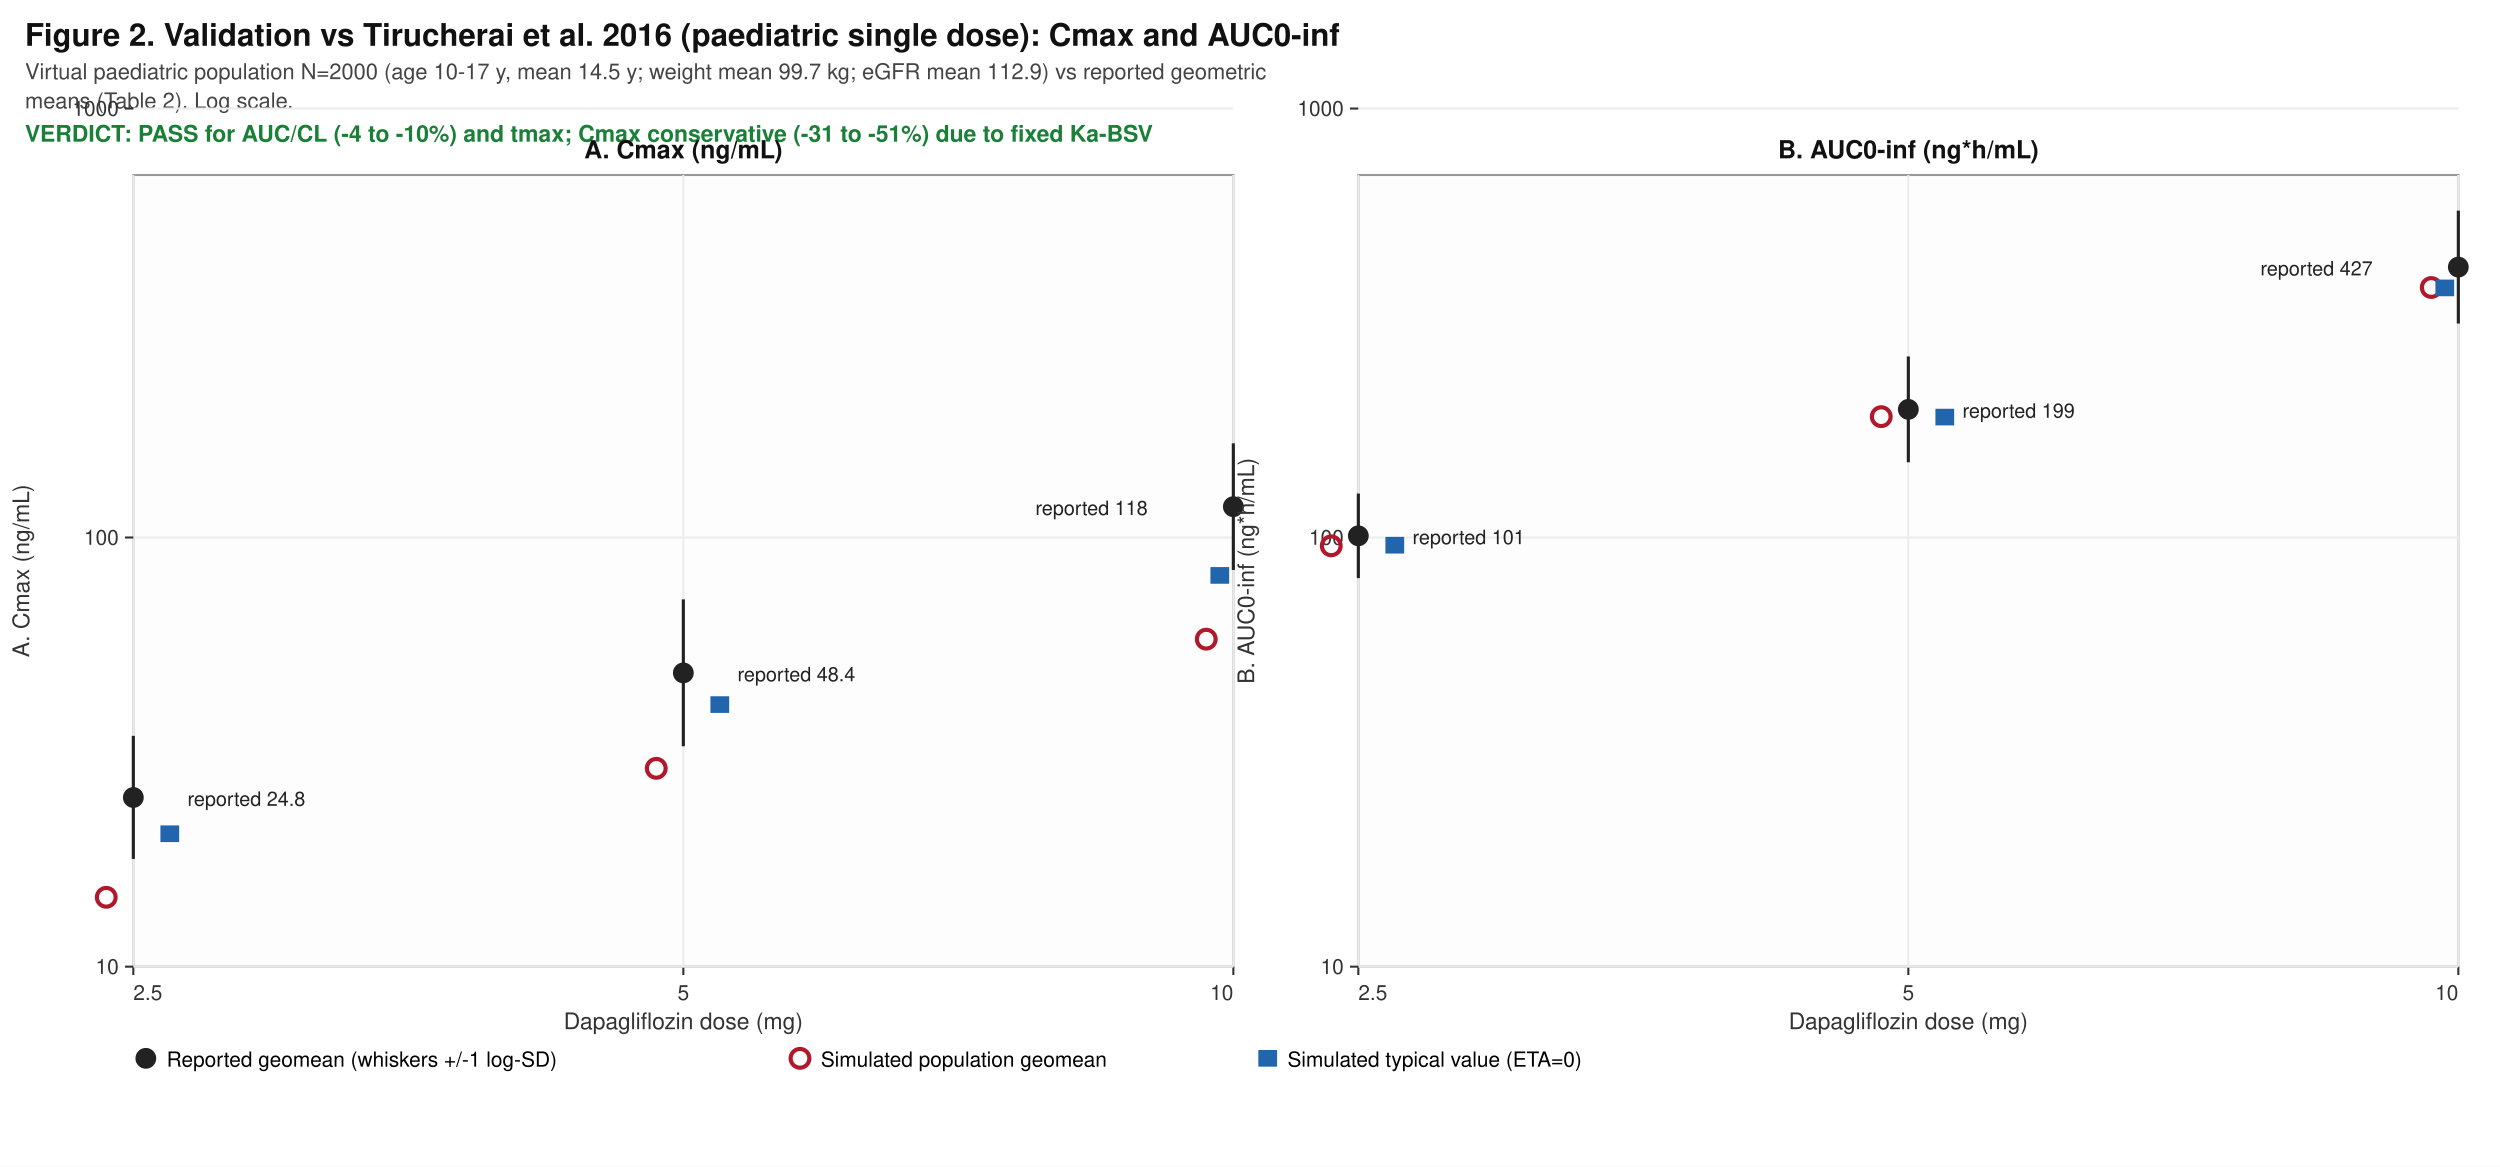
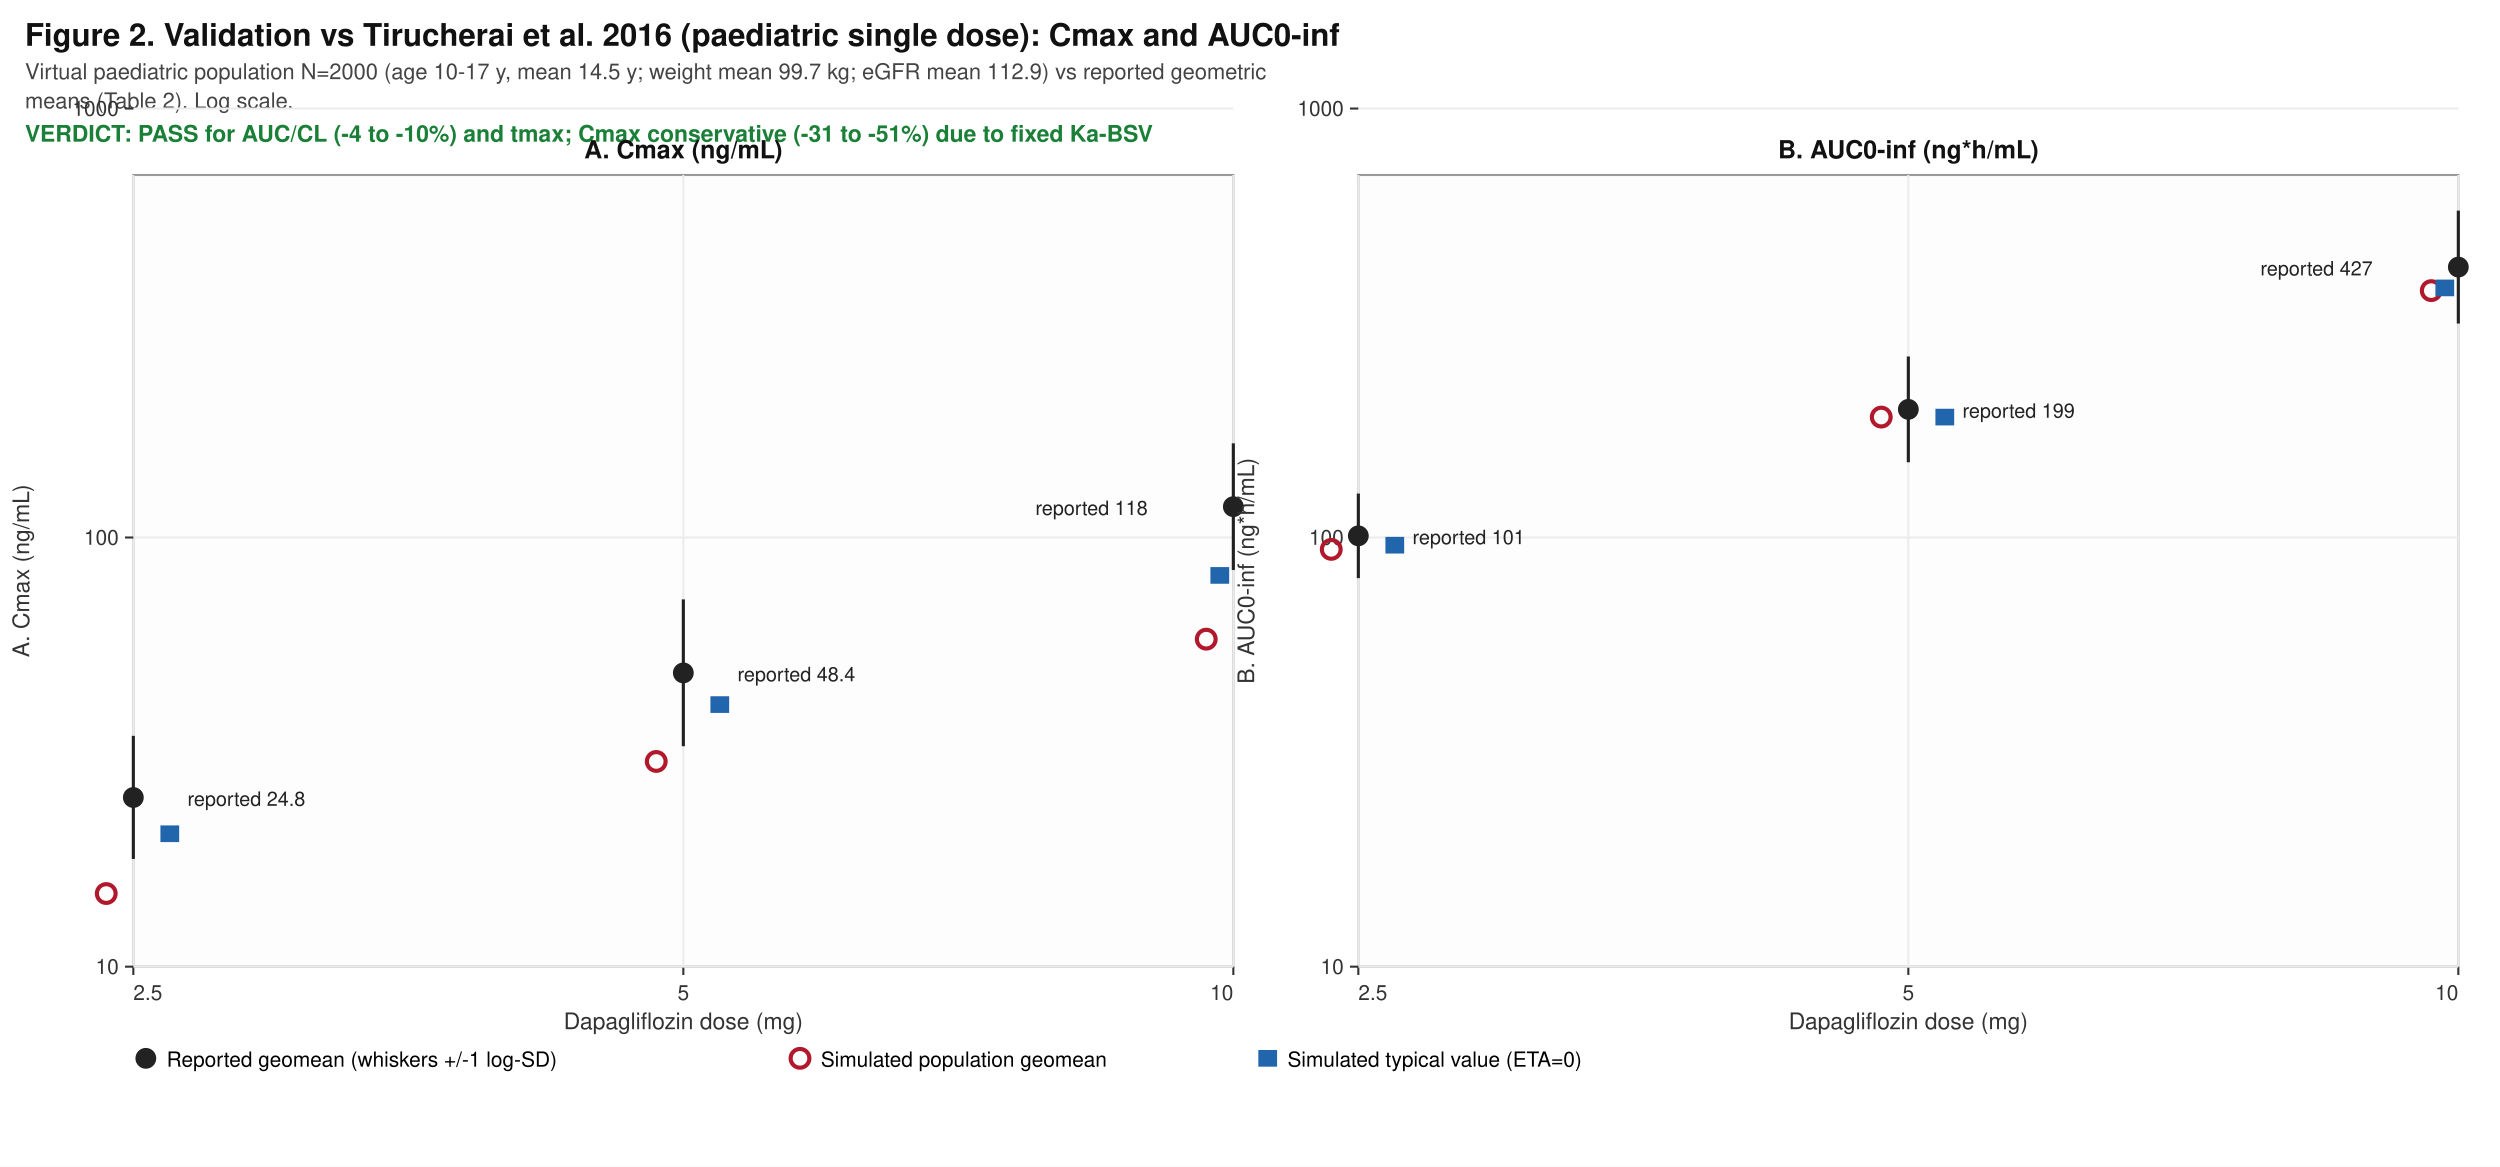
<svg xmlns="http://www.w3.org/2000/svg" width="1200" height="560" viewBox="0 0 1200 560" font-family="Helvetica, Arial, sans-serif">
  <rect width="1200" height="560" fill="white" />
  <rect width="1200" height="1" fill="none" />
  <text x="12" y="22" font-size="15" font-weight="bold" fill="#111">Figure 2. Validation vs Tirucherai et al. 2016 (paediatric single dose): Cmax and AUC0-inf</text>
  <text x="12" y="38" font-size="10.5" fill="#444">Virtual paediatric population N=2000 (age 10-17 y, mean 14.5 y; weight mean 99.7 kg; eGFR mean 112.9) vs reported geometric</text>
  <text x="12" y="52" font-size="10.5" fill="#444">means (Table 2). Log scale.</text>
  <text x="12" y="68" font-size="11" font-weight="bold" fill="#1a7f37">VERDICT: PASS for AUC/CL (-4 to -10%) and tmax; Cmax conservative (-31 to -51%) due to fixed Ka-BSV</text>
  <rect x="64" y="84" width="528" height="380" fill="#fdfdfd" stroke="#999" />
  <line x1="64.0" y1="84" x2="64.0" y2="464" stroke="#ececec" />
  <line x1="64.0" y1="464" x2="64.0" y2="468" stroke="#333" />
  <text x="64.0" y="480" font-size="10" text-anchor="start" fill="#333">2.5</text>
  <line x1="328.0" y1="84" x2="328.0" y2="464" stroke="#ececec" />
  <line x1="328.0" y1="464" x2="328.0" y2="468" stroke="#333" />
  <text x="328.0" y="480" font-size="10" text-anchor="middle" fill="#333">5</text>
  <line x1="592.0" y1="84" x2="592.0" y2="464" stroke="#ececec" />
  <line x1="592.0" y1="464" x2="592.0" y2="468" stroke="#333" />
  <text x="592.0" y="480" font-size="10" text-anchor="end" fill="#333">10</text>
  <line x1="64" y1="464.0" x2="592" y2="464.0" stroke="#ececec" />
  <line x1="60" y1="464.0" x2="64" y2="464.0" stroke="#333" />
  <text x="57" y="467.5" font-size="10" text-anchor="end" fill="#333">10</text>
  <line x1="64" y1="258.0" x2="592" y2="258.0" stroke="#ececec" />
  <line x1="60" y1="258.0" x2="64" y2="258.0" stroke="#333" />
  <text x="57" y="261.5" font-size="10" text-anchor="end" fill="#333">100</text>
  <line x1="64" y1="52.1" x2="592" y2="52.1" stroke="#ececec" />
  <line x1="60" y1="52.1" x2="64" y2="52.1" stroke="#333" />
  <text x="57" y="55.6" font-size="10" text-anchor="end" fill="#333">1000</text>
  <text x="328.0" y="76" font-size="12" font-weight="bold" text-anchor="middle" fill="#111">A. Cmax (ng/mL)</text>
  <text x="328.0" y="494" font-size="11" text-anchor="middle" fill="#333">Dapagliflozin dose (mg)</text>
  <text x="14" y="274.0" font-size="11" text-anchor="middle" fill="#333" transform="rotate(-90 14 274.0)">A. Cmax (ng/mL)</text>
  <line x1="64.0" y1="412.3" x2="64.0" y2="353.2" stroke="#222" stroke-width="1.5" />
  <circle cx="64.0" cy="382.8" r="5" fill="#222" />
-   <circle cx="51.0" cy="430.7" r="4.5" fill="none" stroke="#b2182b" stroke-width="2" />
+   <circle cx="51.0" cy="428.9" r="4.5" fill="none" stroke="#b2182b" stroke-width="2" />
  <rect x="77.0" y="396.2" width="9" height="8" fill="#2166ac" />
  <text x="90.0" y="386.8" font-size="9.5" fill="#222">reported 24.8</text>
  <line x1="328.0" y1="358.2" x2="328.0" y2="287.7" stroke="#222" stroke-width="1.5" />
  <circle cx="328.0" cy="323.0" r="5" fill="#222" />
-   <circle cx="315.0" cy="368.8" r="4.5" fill="none" stroke="#b2182b" stroke-width="2" />
+   <circle cx="315.0" cy="365.5" r="4.5" fill="none" stroke="#b2182b" stroke-width="2" />
  <rect x="341.0" y="334.2" width="9" height="8" fill="#2166ac" />
  <text x="354.0" y="327.0" font-size="9.5" fill="#222">reported 48.4</text>
  <line x1="592.0" y1="273.6" x2="592.0" y2="212.8" stroke="#222" stroke-width="1.5" />
  <circle cx="592.0" cy="243.2" r="5" fill="#222" />
  <circle cx="579.0" cy="306.8" r="4.5" fill="none" stroke="#b2182b" stroke-width="2" />
  <rect x="581.0" y="272.2" width="9" height="8" fill="#2166ac" />
  <text x="497.0" y="247.2" font-size="9.5" fill="#222">reported 118</text>
  <rect x="652" y="84" width="528" height="380" fill="#fdfdfd" stroke="#999" />
  <line x1="652.0" y1="84" x2="652.0" y2="464" stroke="#ececec" />
  <line x1="652.0" y1="464" x2="652.0" y2="468" stroke="#333" />
  <text x="652.0" y="480" font-size="10" text-anchor="start" fill="#333">2.5</text>
  <line x1="916.0" y1="84" x2="916.0" y2="464" stroke="#ececec" />
  <line x1="916.0" y1="464" x2="916.0" y2="468" stroke="#333" />
  <text x="916.0" y="480" font-size="10" text-anchor="middle" fill="#333">5</text>
  <line x1="1180.0" y1="84" x2="1180.0" y2="464" stroke="#ececec" />
  <line x1="1180.0" y1="464" x2="1180.0" y2="468" stroke="#333" />
  <text x="1180.0" y="480" font-size="10" text-anchor="end" fill="#333">10</text>
  <line x1="652" y1="464.0" x2="1180" y2="464.0" stroke="#ececec" />
  <line x1="648" y1="464.0" x2="652" y2="464.0" stroke="#333" />
  <text x="645" y="467.5" font-size="10" text-anchor="end" fill="#333">10</text>
  <line x1="652" y1="258.0" x2="1180" y2="258.0" stroke="#ececec" />
  <line x1="648" y1="258.0" x2="652" y2="258.0" stroke="#333" />
  <text x="645" y="261.5" font-size="10" text-anchor="end" fill="#333">100</text>
  <line x1="652" y1="52.1" x2="1180" y2="52.1" stroke="#ececec" />
  <line x1="648" y1="52.1" x2="652" y2="52.1" stroke="#333" />
  <text x="645" y="55.6" font-size="10" text-anchor="end" fill="#333">1000</text>
  <text x="916.0" y="76" font-size="12" font-weight="bold" text-anchor="middle" fill="#111">B. AUC0-inf (ng*h/mL)</text>
  <text x="916.0" y="494" font-size="11" text-anchor="middle" fill="#333">Dapagliflozin dose (mg)</text>
  <text x="602" y="274.0" font-size="11" text-anchor="middle" fill="#333" transform="rotate(-90 602 274.0)">B. AUC0-inf (ng*h/mL)</text>
  <line x1="652.0" y1="277.5" x2="652.0" y2="236.9" stroke="#222" stroke-width="1.5" />
  <circle cx="652.0" cy="257.2" r="5" fill="#222" />
-   <circle cx="639.0" cy="262.0" r="4.5" fill="none" stroke="#b2182b" stroke-width="2" />
+   <circle cx="639.0" cy="263.7" r="4.5" fill="none" stroke="#b2182b" stroke-width="2" />
  <rect x="665.0" y="257.7" width="9" height="8" fill="#2166ac" />
  <text x="678.0" y="261.2" font-size="9.5" fill="#222">reported 101</text>
  <line x1="916.0" y1="221.9" x2="916.0" y2="171.1" stroke="#222" stroke-width="1.5" />
  <circle cx="916.0" cy="196.5" r="5" fill="#222" />
-   <circle cx="903.0" cy="200.0" r="4.5" fill="none" stroke="#b2182b" stroke-width="2" />
+   <circle cx="903.0" cy="200.2" r="4.5" fill="none" stroke="#b2182b" stroke-width="2" />
  <rect x="929.0" y="196.2" width="9" height="8" fill="#2166ac" />
  <text x="942.0" y="200.5" font-size="9.5" fill="#222">reported 199</text>
  <line x1="1180.0" y1="155.3" x2="1180.0" y2="101.1" stroke="#222" stroke-width="1.5" />
  <circle cx="1180.0" cy="128.2" r="5" fill="#222" />
-   <circle cx="1167.0" cy="138.0" r="4.5" fill="none" stroke="#b2182b" stroke-width="2" />
+   <circle cx="1167.0" cy="139.5" r="4.5" fill="none" stroke="#b2182b" stroke-width="2" />
  <rect x="1169.0" y="134.2" width="9" height="8" fill="#2166ac" />
  <text x="1085.0" y="132.2" font-size="9.5" fill="#222">reported 427</text>
  <circle cx="70" cy="508" r="5" fill="#222" />
  <text x="80" y="512" font-size="10">Reported geomean (whiskers +/-1 log-SD)</text>
  <circle cx="384" cy="508" r="4.5" fill="none" stroke="#b2182b" stroke-width="2" />
  <text x="394" y="512" font-size="10">Simulated population geomean</text>
  <rect x="604" y="504" width="9" height="8" fill="#2166ac" />
  <text x="618" y="512" font-size="10">Simulated typical value (ETA=0)</text>
</svg>
